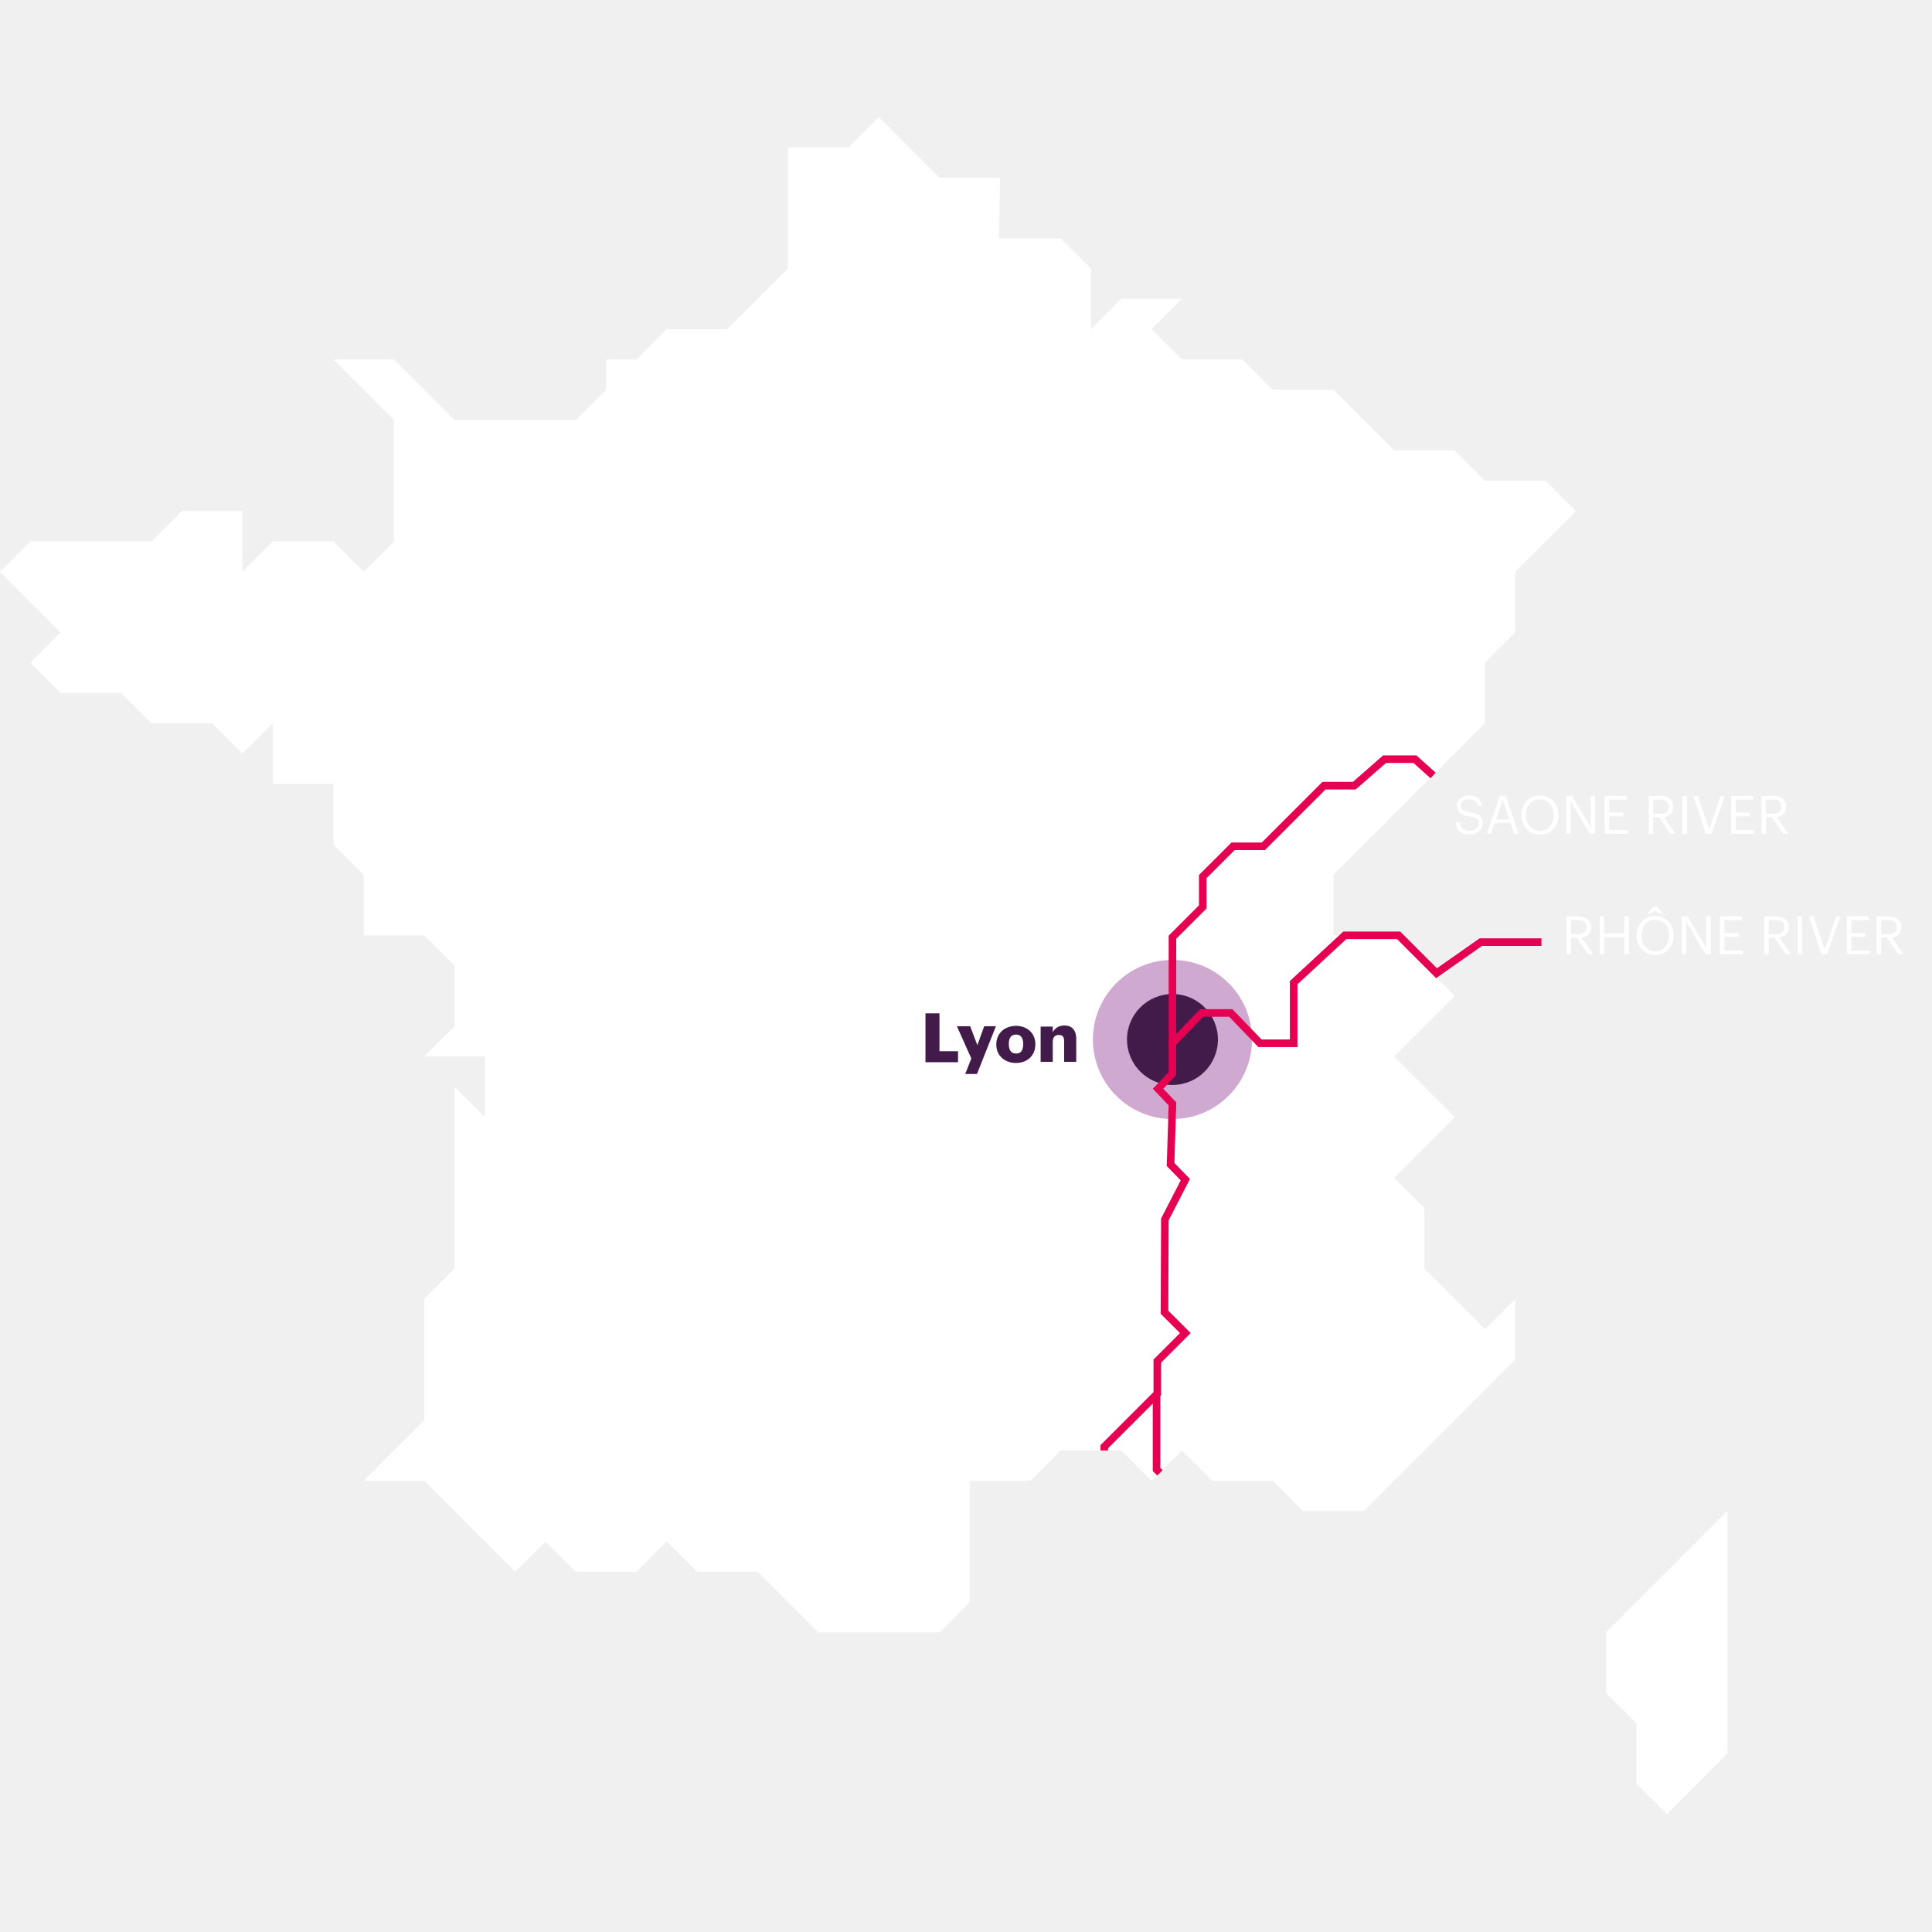
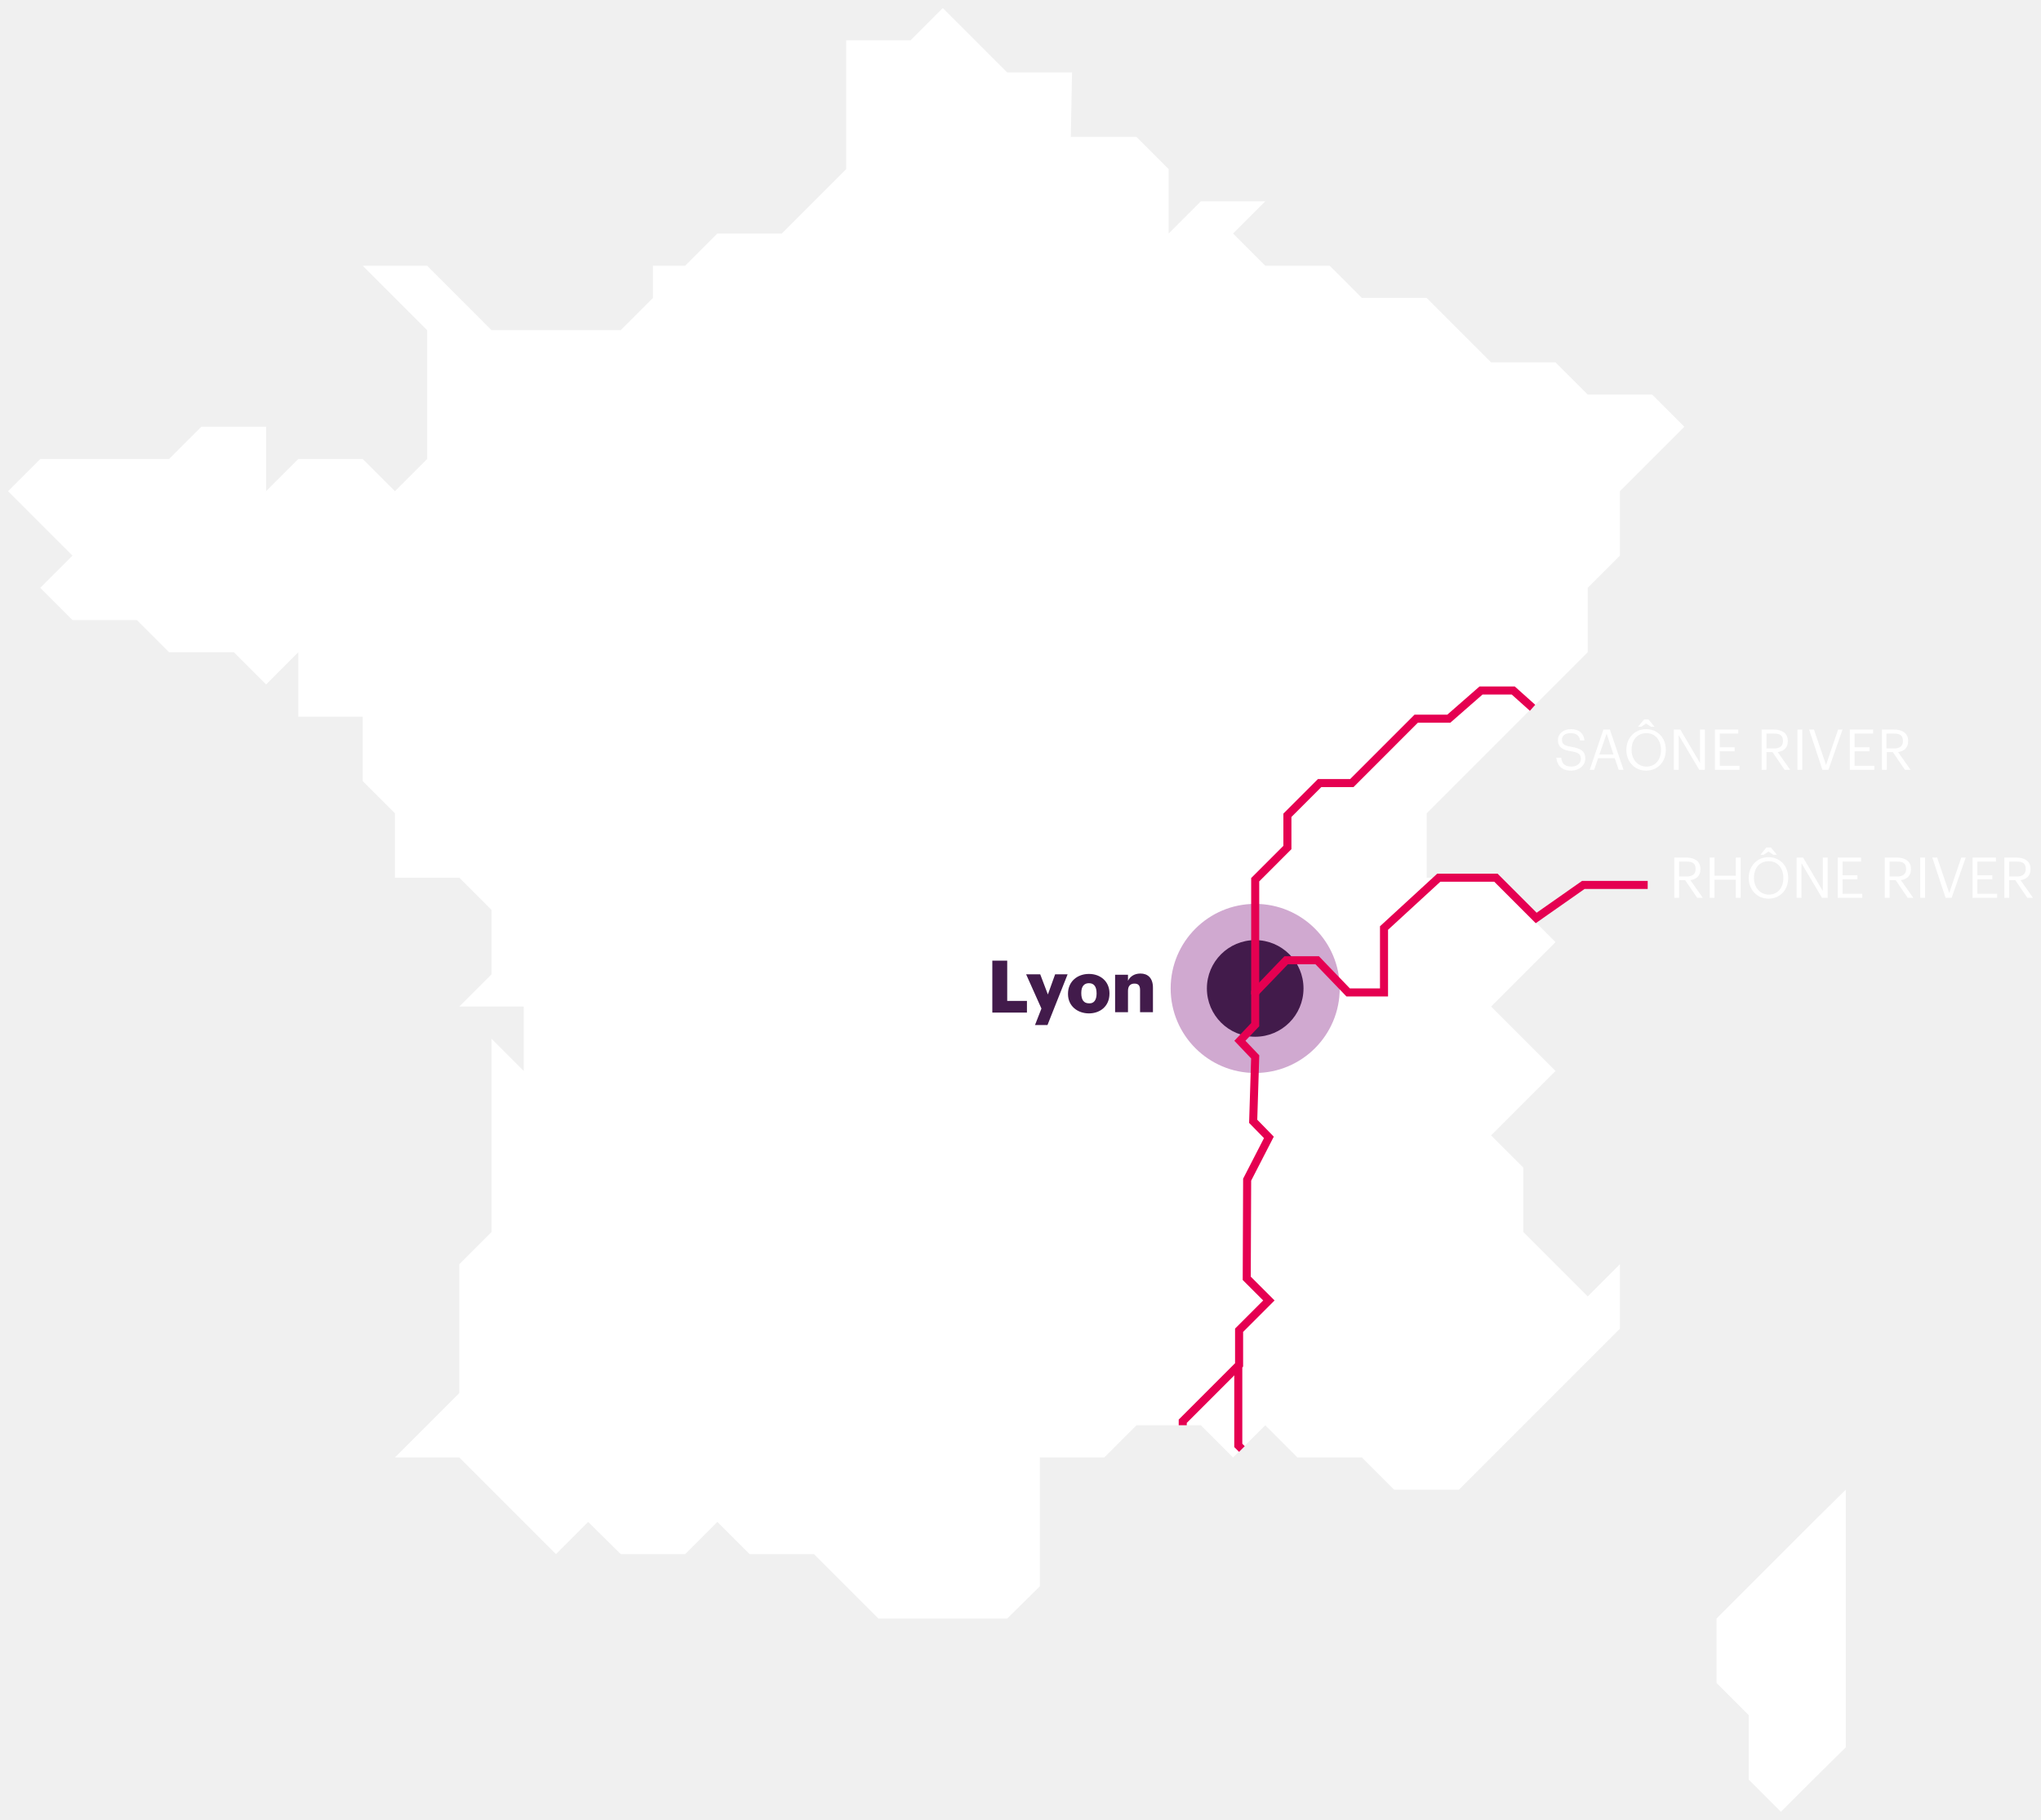
- <svg xmlns="http://www.w3.org/2000/svg" version="1.1" id="Layer_1" x="0px" y="0px" viewBox="0 0 510 510" style="enable-background:new 0 0 510 510;" xml:space="preserve">
+ <svg xmlns="http://www.w3.org/2000/svg" version="1.1" id="Layer_1" x="0px" y="0px" viewBox="0 0 507 452" style="enable-background:new 0 0 507 452;" xml:space="preserve">
  <style type="text/css">
	.st0{fill:#FFFFFF;}
	.st1{fill:#D0A9D0;}
	.st2{fill:#421B4B;}
	.st3{fill:none;stroke:#E50051;stroke-width:2;stroke-miterlimit:10;}
</style>
  <g>
    <g>
-       <polygon id="XMLID_19_" class="st0" points="200,78.9 208,70.9 208,54.9 208,38.9 224,38.9 232,30.9 240,38.9 248,46.9 264,46.9     263.7,62.9 280,62.9 288,70.9 288,86.9 296,78.9 312,78.9 304,86.9 312,94.9 328,94.9 336,102.9 352,102.9 360.5,111.4 368,118.9     384,118.9 392,126.9 408,126.9 416,134.9 408,142.9 400,150.9 400,166.9 392,174.9 392,190.9 384,198.9 376,206.9 360,222.9     352,230.9 352,246.9 368,246.9 376,254.9 384,262.9 368,278.9 384,294.9 368,310.9 376,318.9 376,334.9 384,342.9 392,350.9     400,342.9 400,358.9 360,398.9 344,398.9 336,390.9 320,390.9 312,382.9 304,390.9 296,382.9 280,382.9 272,390.9 256,390.9     256,406.9 256,422.9 248,430.9 232,430.9 216,430.9 208,422.9 200,414.9 184,414.9 176,406.9 168,414.9 152,414.9 144,406.9     136,414.9 128,406.9 120,398.9 112,390.9 96,390.9 104,382.9 112,374.9 112,358.9 112,342.9 120,334.9 120,286.9 128,294.9     128,278.9 112,278.9 120,270.9 120,254.9 112,246.9 96,246.9 96,230.9 88,222.9 88,206.9 72,206.9 72,190.9 64,198.9 56,190.9     40,190.9 32,182.9 16,182.9 8,174.9 16,166.9 8,158.9 0,150.9 8,142.9 40,142.9 48,134.9 64,134.9 64,150.9 72,142.9 88,142.9     96,150.9 104,142.9 104,126.9 104,110.9 88,94.9 104,94.9 112,102.9 120,110.9 136,110.9 152,110.9 160,102.9 160,94.9 168,94.9     176,86.9 192,86.9   " />
+       <polygon id="XMLID_19_" class="st0" points="202.2,50 210.2,42 210.2,26 210.2,10 226.2,10 234.2,2 242.2,10 250.2,18 266.3,18     266,34 282.3,34 290.3,42 290.3,58 298.3,50 314.3,50 306.3,58 314.3,66 330.3,66 338.3,74 354.4,74 362.9,82.5 370.4,90     386.4,90 394.4,98 410.4,98 418.4,106 410.4,114 402.4,122 402.4,138 394.4,146 394.4,162 386.4,170 378.4,178 362.4,194     354.4,202 354.4,218 370.4,218 378.4,226 386.4,234 370.4,250 386.4,266 370.4,282 378.4,290 378.4,306 386.4,314 394.4,322     402.4,314 402.4,330 362.4,370 346.3,370 338.3,362 322.3,362 314.3,354 306.3,362 298.3,354 282.3,354 274.3,362 258.3,362     258.3,378 258.3,394 250.2,402 234.2,402 218.2,402 210.2,394 202.2,386 186.2,386 178.2,378 170.2,386 154.2,386 146.1,378     138.1,386 130.1,378 122.1,370 114.1,362 98.1,362 106.1,354 114.1,346 114.1,330 114.1,314 122.1,306 122.1,258 130.1,266     130.1,250 114.1,250 122.1,242 122.1,226 114.1,218 98.1,218 98.1,202 90.1,194 90.1,178 74.1,178 74.1,162 66.1,170 58.1,162     42,162 34,154 18,154 10,146 18,138 10,130 2,122 10,114 42,114 50,106 66.1,106 66.1,122 74.1,114 90.1,114 98.1,122 106.1,114     106.1,98 106.1,82 90.1,66 106.1,66 114.1,74 122.1,82 138.1,82 154.2,82 162.2,74 162.2,66 170.2,66 178.2,58 194.2,58   " />
    </g>
-     <circle class="st1" cx="309.5" cy="274.4" r="21" />
-     <circle class="st2" cx="309.5" cy="274.4" r="12" />
+     <ellipse class="st1" cx="311.8" cy="245.5" rx="21" ry="21" />
+     <ellipse class="st2" cx="311.8" cy="245.5" rx="12" ry="12" />
    <g>
-       <polygon id="XMLID_17_" class="st0" points="448,406.9 440,414.9 432,422.9 424,430.9 424,446.9 432,454.9 432,470.9 440,478.9     448,470.9 456,462.9 456,446.9 456,430.9 456,414.9 456,398.9   " />
+       <polygon id="XMLID_17_" class="st0" points="450.4,378 442.4,386 434.4,394 426.4,402 426.4,418 434.4,426 434.4,442 442.4,450     450.4,442 458.5,434 458.5,418 458.5,402 458.5,386 458.5,370   " />
    </g>
-     <polyline class="st3" points="309.5,275.9 309.5,247.4 317.5,239.4 317.5,231.4 325.5,223.4 333.5,223.4 349.5,207.4 357.5,207.4    365.5,200.4 373.5,200.4 378.3,204.7  " />
-     <polyline class="st3" points="406.9,248.7 390.9,248.7 379.2,256.9 369.2,246.9 355,246.9 341.5,259.4 341.5,275.4 332.6,275.4    324.9,267.4 317.2,267.4 309.5,275.4 309.5,283.4 305.7,287.4 309.5,291.4 309,307.4 312.9,311.4 307.5,321.9 307.4,346.4    312.9,351.9 305.5,359.3 305.5,367.9 291.5,381.9 291.5,382.9  " />
+     <polyline class="st3" points="311.8,247 311.8,218.5 319.8,210.5 319.8,202.5 327.8,194.5 335.8,194.5 351.8,178.5 359.9,178.5    367.9,171.5 375.9,171.5 380.7,175.8  " />
+     <polyline class="st3" points="409.3,219.8 393.3,219.8 381.6,228 371.6,218 357.4,218 343.8,230.5 343.8,246.5 334.9,246.5    327.2,238.5 319.5,238.5 311.8,246.5 311.8,254.5 308,258.5 311.8,262.5 311.3,278.5 315.2,282.5 309.8,293 309.7,317.5 315.2,323    307.8,330.4 307.8,339 293.8,353 293.8,354  " />
    <g id="XMLID_60_">
-       <path id="XMLID_61_" class="st2" d="M244.3,267.5h3.7v10h4.9v2.9h-8.6V267.5z" />
-       <path id="XMLID_63_" class="st2" d="M256.4,279.4l-3.8-8.5h3.5l1.9,5l1.8-5h3.1l-5,12.6h-3.1L256.4,279.4z" />
-       <path id="XMLID_65_" class="st2" d="M263,275.8v-0.1c0-3,2.3-4.9,5.2-4.9c2.9,0,5.1,1.9,5.1,4.8v0.1c0,3.1-2.3,4.9-5.1,4.9    S263,278.8,263,275.8z M270.1,275.7v-0.1c0-1.6-0.6-2.5-1.9-2.5c-1.2,0-1.9,0.8-1.9,2.4v0.1c0,1.6,0.6,2.5,1.9,2.5    C269.4,278.2,270.1,277.3,270.1,275.7z" />
-       <path id="XMLID_68_" class="st2" d="M274.7,271h3.2v1.5c0.5-1,1.5-1.8,3.1-1.8c1.8,0,3.1,1.1,3.1,3.5v6.1h-3.2v-5.5    c0-1.1-0.4-1.6-1.4-1.6c-1,0-1.6,0.6-1.6,1.8v5.3h-3.2V271z" />
+       <path id="XMLID_61_" class="st2" d="M246.5,238.6h3.7v10h4.9v2.9h-8.6L246.5,238.6L246.5,238.6z" />
+       <path id="XMLID_63_" class="st2" d="M258.7,250.5l-3.8-8.5h3.5l1.9,5l1.8-5h3.1l-5,12.6h-3.1L258.7,250.5z" />
+       <path id="XMLID_65_" class="st2" d="M265.3,246.9v-0.1c0-3,2.3-4.9,5.2-4.9c2.9,0,5.1,1.9,5.1,4.8v0.1c0,3.1-2.3,4.9-5.1,4.9    C267.7,251.7,265.3,249.9,265.3,246.9z M272.4,246.8v-0.1c0-1.6-0.6-2.5-1.9-2.5c-1.2,0-1.9,0.8-1.9,2.4v0.1    c0,1.6,0.6,2.5,1.9,2.5C271.7,249.3,272.4,248.4,272.4,246.8z" />
+       <path id="XMLID_68_" class="st2" d="M277,242.1h3.2v1.5c0.5-1,1.5-1.8,3.1-1.8c1.8,0,3.1,1.1,3.1,3.5v6.1h-3.2v-5.5    c0-1.1-0.4-1.6-1.4-1.6s-1.6,0.6-1.6,1.8v5.3H277V242.1z" />
    </g>
    <g id="XMLID_35_">
      <g id="XMLID_245_">
-         <path id="XMLID_294_" class="st0" d="M384.2,217.1h1.2c0.2,1.2,0.6,2.2,2.6,2.2c1.3,0,2.3-0.8,2.3-1.9c0-1.1-0.5-1.6-2.4-1.9     c-2.1-0.3-3.3-1-3.3-2.8c0-1.5,1.3-2.7,3.2-2.7c2,0,3.2,1,3.4,2.8h-1.1c-0.2-1.3-1-1.8-2.4-1.8c-1.4,0-2.1,0.7-2.1,1.6     c0,1,0.4,1.5,2.4,1.8c2.2,0.4,3.4,1,3.4,2.9c0,1.7-1.5,3-3.5,3C385.3,220.3,384.4,218.8,384.2,217.1z" />
-         <path id="XMLID_291_" class="st0" d="M395.9,210.1h1.6l3.4,10h-1.2l-1-2.9h-4.1l-1,2.9h-1.1L395.9,210.1z M394.9,216.3h3.5     l-1.7-5.2L394.9,216.3z" />
-         <path id="XMLID_288_" class="st0" d="M401.6,215.2v-0.1c0-2.8,2-5.1,4.9-5.1s4.9,2.2,4.9,5.1v0.1c0,2.8-1.9,5.1-4.9,5.1     C403.6,220.3,401.6,218,401.6,215.2z M410.1,215.2v-0.1c0-2.2-1.3-4.1-3.6-4.1c-2.3,0-3.7,1.7-3.7,4.1v0.1c0,2.4,1.6,4.1,3.7,4.1     C408.8,219.3,410.1,217.6,410.1,215.2z" />
-         <path id="XMLID_286_" class="st0" d="M413.4,210.1h1.6l4.9,8.3v-8.3h1.2v10h-1.4l-5.1-8.6v8.6h-1.2V210.1z" />
-         <path id="XMLID_284_" class="st0" d="M423.6,210.1h5.8v1h-4.6v3.4h3.7v1h-3.7v3.6h4.9v1h-6.1V210.1z" />
-         <path id="XMLID_281_" class="st0" d="M435.2,210.1h3c1.9,0,3.5,0.8,3.5,2.8v0.1c0,1.7-1.1,2.5-2.5,2.7l3.1,4.4h-1.4l-3-4.4h-1.5     v4.4h-1.2V210.1z M438.3,214.8c1.4,0,2.2-0.6,2.2-1.8v-0.1c0-1.4-0.8-1.8-2.2-1.8h-1.9v3.7H438.3z" />
-         <path id="XMLID_279_" class="st0" d="M444.1,210.1h1.2v10h-1.2V210.1z" />
-         <path id="XMLID_277_" class="st0" d="M447,210.1h1.2l3,8.8l3-8.8h1.1l-3.5,10h-1.5L447,210.1z" />
-         <path id="XMLID_249_" class="st0" d="M457,210.1h5.8v1h-4.6v3.4h3.7v1h-3.7v3.6h4.9v1H457V210.1z" />
-         <path id="XMLID_246_" class="st0" d="M465,210.1h3c1.9,0,3.5,0.8,3.5,2.8v0.1c0,1.7-1.1,2.5-2.5,2.7l3.1,4.4h-1.4l-3-4.4h-1.5     v4.4H465V210.1z M468,214.8c1.4,0,2.2-0.6,2.2-1.8v-0.1c0-1.4-0.8-1.8-2.2-1.8h-1.9v3.7H468z" />
+         <path id="XMLID_294_" class="st0" d="M386.6,188.2h1.2c0.2,1.2,0.6,2.2,2.6,2.2c1.3,0,2.3-0.8,2.3-1.9c0-1.1-0.5-1.6-2.4-1.9     c-2.1-0.3-3.3-1-3.3-2.8c0-1.5,1.3-2.7,3.2-2.7c2,0,3.2,1,3.4,2.8h-1.1c-0.2-1.3-1-1.8-2.4-1.8s-2.1,0.7-2.1,1.6     c0,1,0.4,1.5,2.4,1.8c2.2,0.4,3.4,1,3.4,2.9c0,1.7-1.5,3-3.5,3C387.7,191.4,386.8,189.9,386.6,188.2z" />
+         <path id="XMLID_291_" class="st0" d="M398.3,181.2h1.6l3.4,10h-1.2l-1-2.9H397l-1,2.9h-1.1L398.3,181.2z M397.3,187.4h3.5     l-1.7-5.2L397.3,187.4z" />
+         <path id="XMLID_286_" class="st0" d="M415.8,181.2h1.6l4.9,8.3v-8.3h1.2v10h-1.4l-5.1-8.6v8.6h-1.2V181.2z" />
+         <path id="XMLID_284_" class="st0" d="M426,181.2h5.8v1h-4.6v3.4h3.7v1h-3.7v3.6h4.9v1H426L426,181.2L426,181.2z" />
+         <path id="XMLID_281_" class="st0" d="M437.6,181.2h3c1.9,0,3.5,0.8,3.5,2.8v0.1c0,1.7-1.1,2.5-2.5,2.7l3.1,4.4h-1.4l-3-4.4h-1.5     v4.4h-1.2V181.2z M440.7,185.9c1.4,0,2.2-0.6,2.2-1.8V184c0-1.4-0.8-1.8-2.2-1.8h-1.9v3.7L440.7,185.9L440.7,185.9z" />
+         <path id="XMLID_279_" class="st0" d="M446.5,181.2h1.2v10h-1.2V181.2z" />
+         <path id="XMLID_277_" class="st0" d="M449.4,181.2h1.2l3,8.8l3-8.8h1.1l-3.5,10h-1.5L449.4,181.2z" />
+         <path id="XMLID_249_" class="st0" d="M459.5,181.2h5.8v1h-4.6v3.4h3.7v1h-3.7v3.6h4.9v1h-6.1V181.2z" />
+         <path id="XMLID_246_" class="st0" d="M467.5,181.2h3c1.9,0,3.5,0.8,3.5,2.8v0.1c0,1.7-1.1,2.5-2.5,2.7l3.1,4.4h-1.4l-3-4.4h-1.5     v4.4h-1.2V181.2z M470.5,185.9c1.4,0,2.2-0.6,2.2-1.8V184c0-1.4-0.8-1.8-2.2-1.8h-1.9v3.7L470.5,185.9L470.5,185.9z" />
+         <path id="XMLID_2_" class="st0" d="M404,186.3v-0.1c0-2.8,2-5.1,4.9-5.1c2.9,0,4.9,2.2,4.9,5.1v0.1c0,2.8-1.9,5.1-4.9,5.1     C406,191.4,404,189.1,404,186.3z M412.6,186.3v-0.1c0-2.2-1.3-4.1-3.6-4.1c-2.3,0-3.7,1.7-3.7,4.1v0.1c0,2.4,1.6,4.1,3.7,4.1     C411.2,190.4,412.6,188.7,412.6,186.3z M408.4,178.7h1.1l1.5,1.8h-0.9l-1.2-0.8l-1.2,0.8h-0.8L408.4,178.7z" />
      </g>
    </g>
    <g id="XMLID_1_">
      <g id="XMLID_251_">
-         <path id="XMLID_274_" class="st0" d="M413.5,241.9h3c1.9,0,3.5,0.8,3.5,2.8v0.1c0,1.7-1.1,2.5-2.5,2.7l3.1,4.4h-1.4l-3-4.4h-1.5     v4.4h-1.2V241.9z M416.6,246.6c1.4,0,2.2-0.6,2.2-1.8v-0.1c0-1.4-0.8-1.8-2.2-1.8h-1.9v3.7H416.6z" />
-         <path id="XMLID_272_" class="st0" d="M422.3,241.9h1.2v4.5h5.3v-4.5h1.2v10h-1.2v-4.5h-5.3v4.5h-1.2V241.9z" />
-         <path id="XMLID_268_" class="st0" d="M432,247v-0.1c0-2.8,2-5.1,4.9-5.1s4.9,2.2,4.9,5.1v0.1c0,2.8-1.9,5.1-4.9,5.1     C434,252.1,432,249.8,432,247z M440.6,247v-0.1c0-2.2-1.3-4.1-3.6-4.1c-2.3,0-3.7,1.7-3.7,4.1v0.1c0,2.4,1.6,4.1,3.7,4.1     C439.2,251.1,440.6,249.4,440.6,247z M436.4,239.4h1.1l1.5,1.8h-0.9l-1.2-0.8l-1.2,0.8h-0.8L436.4,239.4z" />
-         <path id="XMLID_266_" class="st0" d="M443.9,241.9h1.6l4.9,8.3v-8.3h1.2v10h-1.4l-5.1-8.6v8.6h-1.2V241.9z" />
-         <path id="XMLID_264_" class="st0" d="M454,241.9h5.8v1h-4.6v3.4h3.7v1h-3.7v3.6h4.9v1H454V241.9z" />
-         <path id="XMLID_261_" class="st0" d="M465.7,241.9h3c1.9,0,3.5,0.8,3.5,2.8v0.1c0,1.7-1.1,2.5-2.5,2.7l3.1,4.4h-1.4l-3-4.4h-1.5     v4.4h-1.2V241.9z M468.8,246.6c1.4,0,2.2-0.6,2.2-1.8v-0.1c0-1.4-0.8-1.8-2.2-1.8h-1.9v3.7H468.8z" />
-         <path id="XMLID_259_" class="st0" d="M474.5,241.9h1.2v10h-1.2V241.9z" />
-         <path id="XMLID_257_" class="st0" d="M477.5,241.9h1.2l3,8.8l3-8.8h1.1l-3.5,10h-1.5L477.5,241.9z" />
-         <path id="XMLID_255_" class="st0" d="M487.5,241.9h5.8v1h-4.6v3.4h3.7v1h-3.7v3.6h4.9v1h-6.1V241.9z" />
-         <path id="XMLID_252_" class="st0" d="M495.4,241.9h3c1.9,0,3.5,0.8,3.5,2.8v0.1c0,1.7-1.1,2.5-2.5,2.7l3.1,4.4h-1.4l-3-4.4h-1.5     v4.4h-1.2V241.9z M498.5,246.6c1.4,0,2.2-0.6,2.2-1.8v-0.1c0-1.4-0.8-1.8-2.2-1.8h-1.9v3.7H498.5z" />
+         <path id="XMLID_274_" class="st0" d="M415.9,213h3c1.9,0,3.5,0.8,3.5,2.8v0.1c0,1.7-1.1,2.5-2.5,2.7l3.1,4.4h-1.4l-3-4.4h-1.5     v4.4h-1.2V213z M419,217.7c1.4,0,2.2-0.6,2.2-1.8v-0.1c0-1.4-0.8-1.8-2.2-1.8h-1.9v3.7L419,217.7L419,217.7z" />
+         <path id="XMLID_272_" class="st0" d="M424.7,213h1.2v4.5h5.3V213h1.2v10h-1.2v-4.5h-5.3v4.5h-1.2V213z" />
+         <path id="XMLID_268_" class="st0" d="M434.4,218.1V218c0-2.8,2-5.1,4.9-5.1c2.9,0,4.9,2.2,4.9,5.1v0.1c0,2.8-1.9,5.1-4.9,5.1     C436.4,223.2,434.4,220.9,434.4,218.1z M443,218.1V218c0-2.2-1.3-4.1-3.6-4.1c-2.3,0-3.7,1.7-3.7,4.1v0.1c0,2.4,1.6,4.1,3.7,4.1     C441.6,222.2,443,220.5,443,218.1z M438.8,210.5h1.1l1.5,1.8h-0.9l-1.2-0.8l-1.2,0.8h-0.8L438.8,210.5z" />
+         <path id="XMLID_266_" class="st0" d="M446.3,213h1.6l4.9,8.3V213h1.2v10h-1.4l-5.1-8.6v8.6h-1.2V213z" />
+         <path id="XMLID_264_" class="st0" d="M456.5,213h5.8v1h-4.6v3.4h3.7v1h-3.7v3.6h4.9v1h-6.1V213z" />
+         <path id="XMLID_261_" class="st0" d="M468.2,213h3c1.9,0,3.5,0.8,3.5,2.8v0.1c0,1.7-1.1,2.5-2.5,2.7l3.1,4.4h-1.4l-3-4.4h-1.5     v4.4h-1.2V213z M471.3,217.7c1.4,0,2.2-0.6,2.2-1.8v-0.1c0-1.4-0.8-1.8-2.2-1.8h-1.9v3.7L471.3,217.7L471.3,217.7z" />
+         <path id="XMLID_259_" class="st0" d="M477,213h1.2v10H477V213z" />
+         <path id="XMLID_257_" class="st0" d="M480,213h1.2l3,8.8l3-8.8h1.1l-3.5,10h-1.5L480,213z" />
+         <path id="XMLID_255_" class="st0" d="M490,213h5.8v1h-4.6v3.4h3.7v1h-3.7v3.6h4.9v1H490L490,213L490,213z" />
+         <path id="XMLID_252_" class="st0" d="M497.9,213h3c1.9,0,3.5,0.8,3.5,2.8v0.1c0,1.7-1.1,2.5-2.5,2.7l3.1,4.4h-1.4l-3-4.4h-1.5     v4.4h-1.2V213z M501,217.7c1.4,0,2.2-0.6,2.2-1.8v-0.1c0-1.4-0.8-1.8-2.2-1.8h-1.9v3.7L501,217.7L501,217.7z" />
      </g>
    </g>
-     <polyline class="st3" points="305.3,367.9 305.3,387.9 306.2,388.8  " />
+     <polyline class="st3" points="307.6,339 307.6,359 308.5,359.9  " />
  </g>
</svg>
